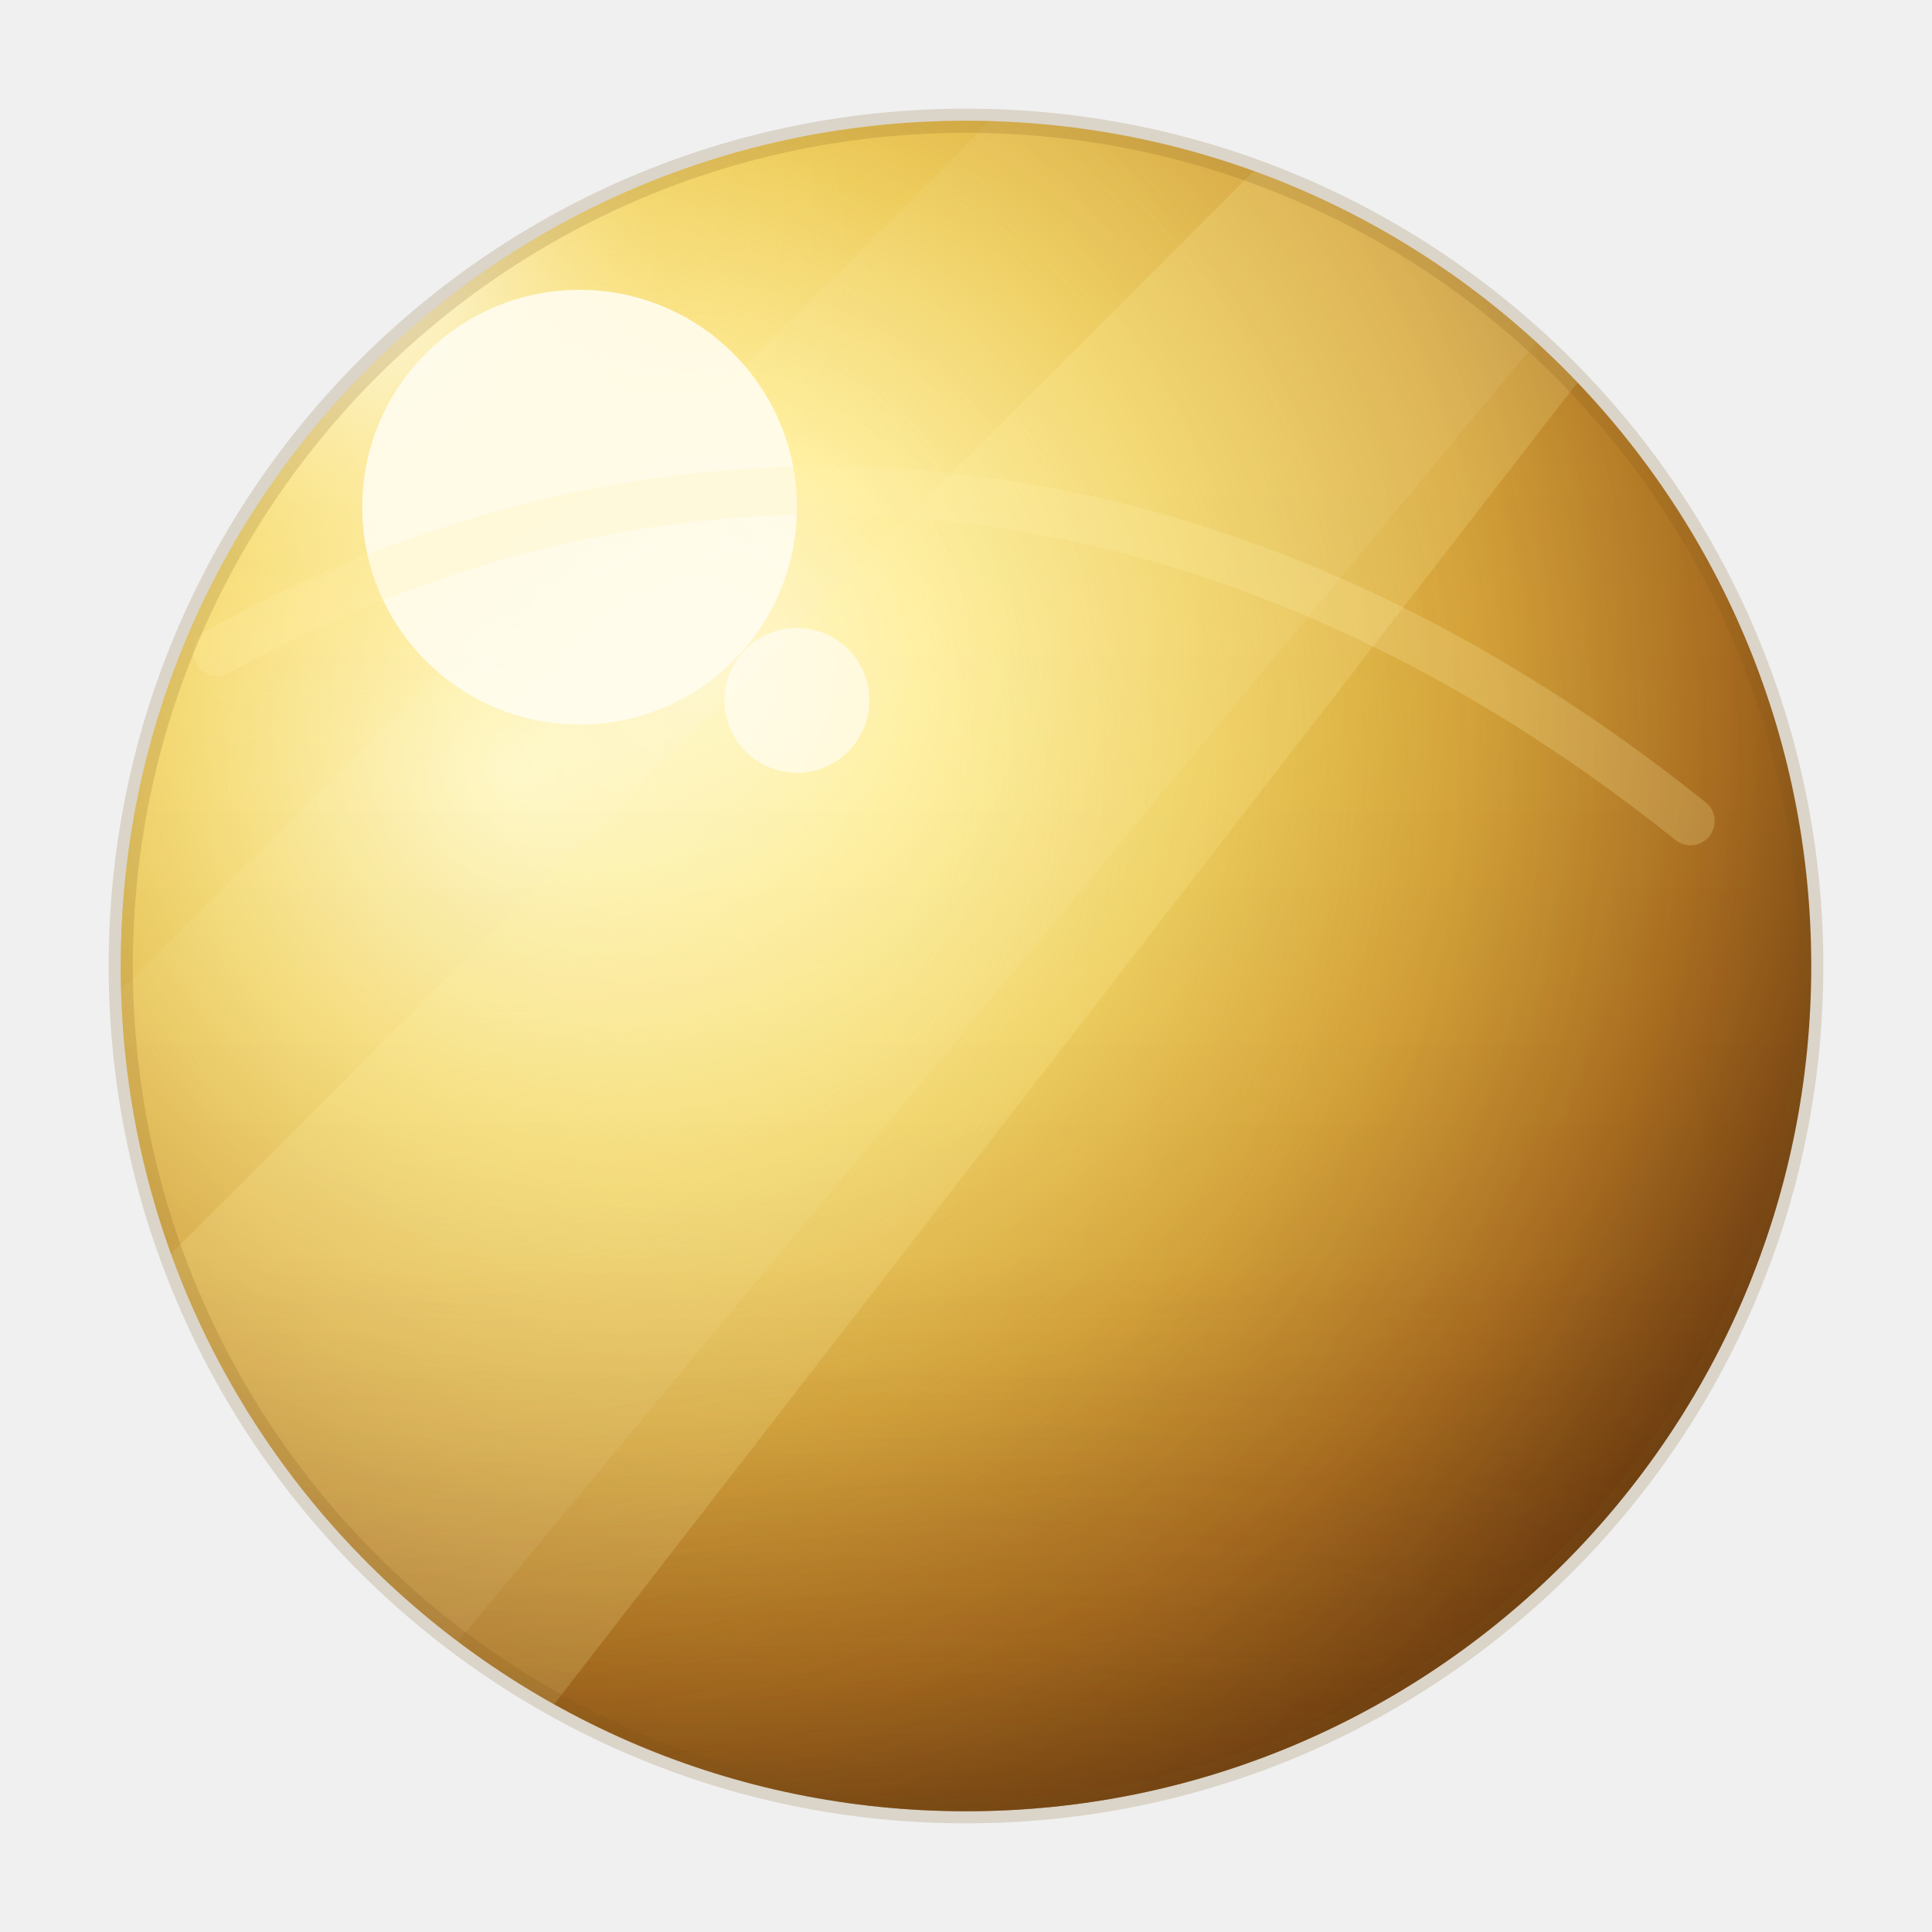
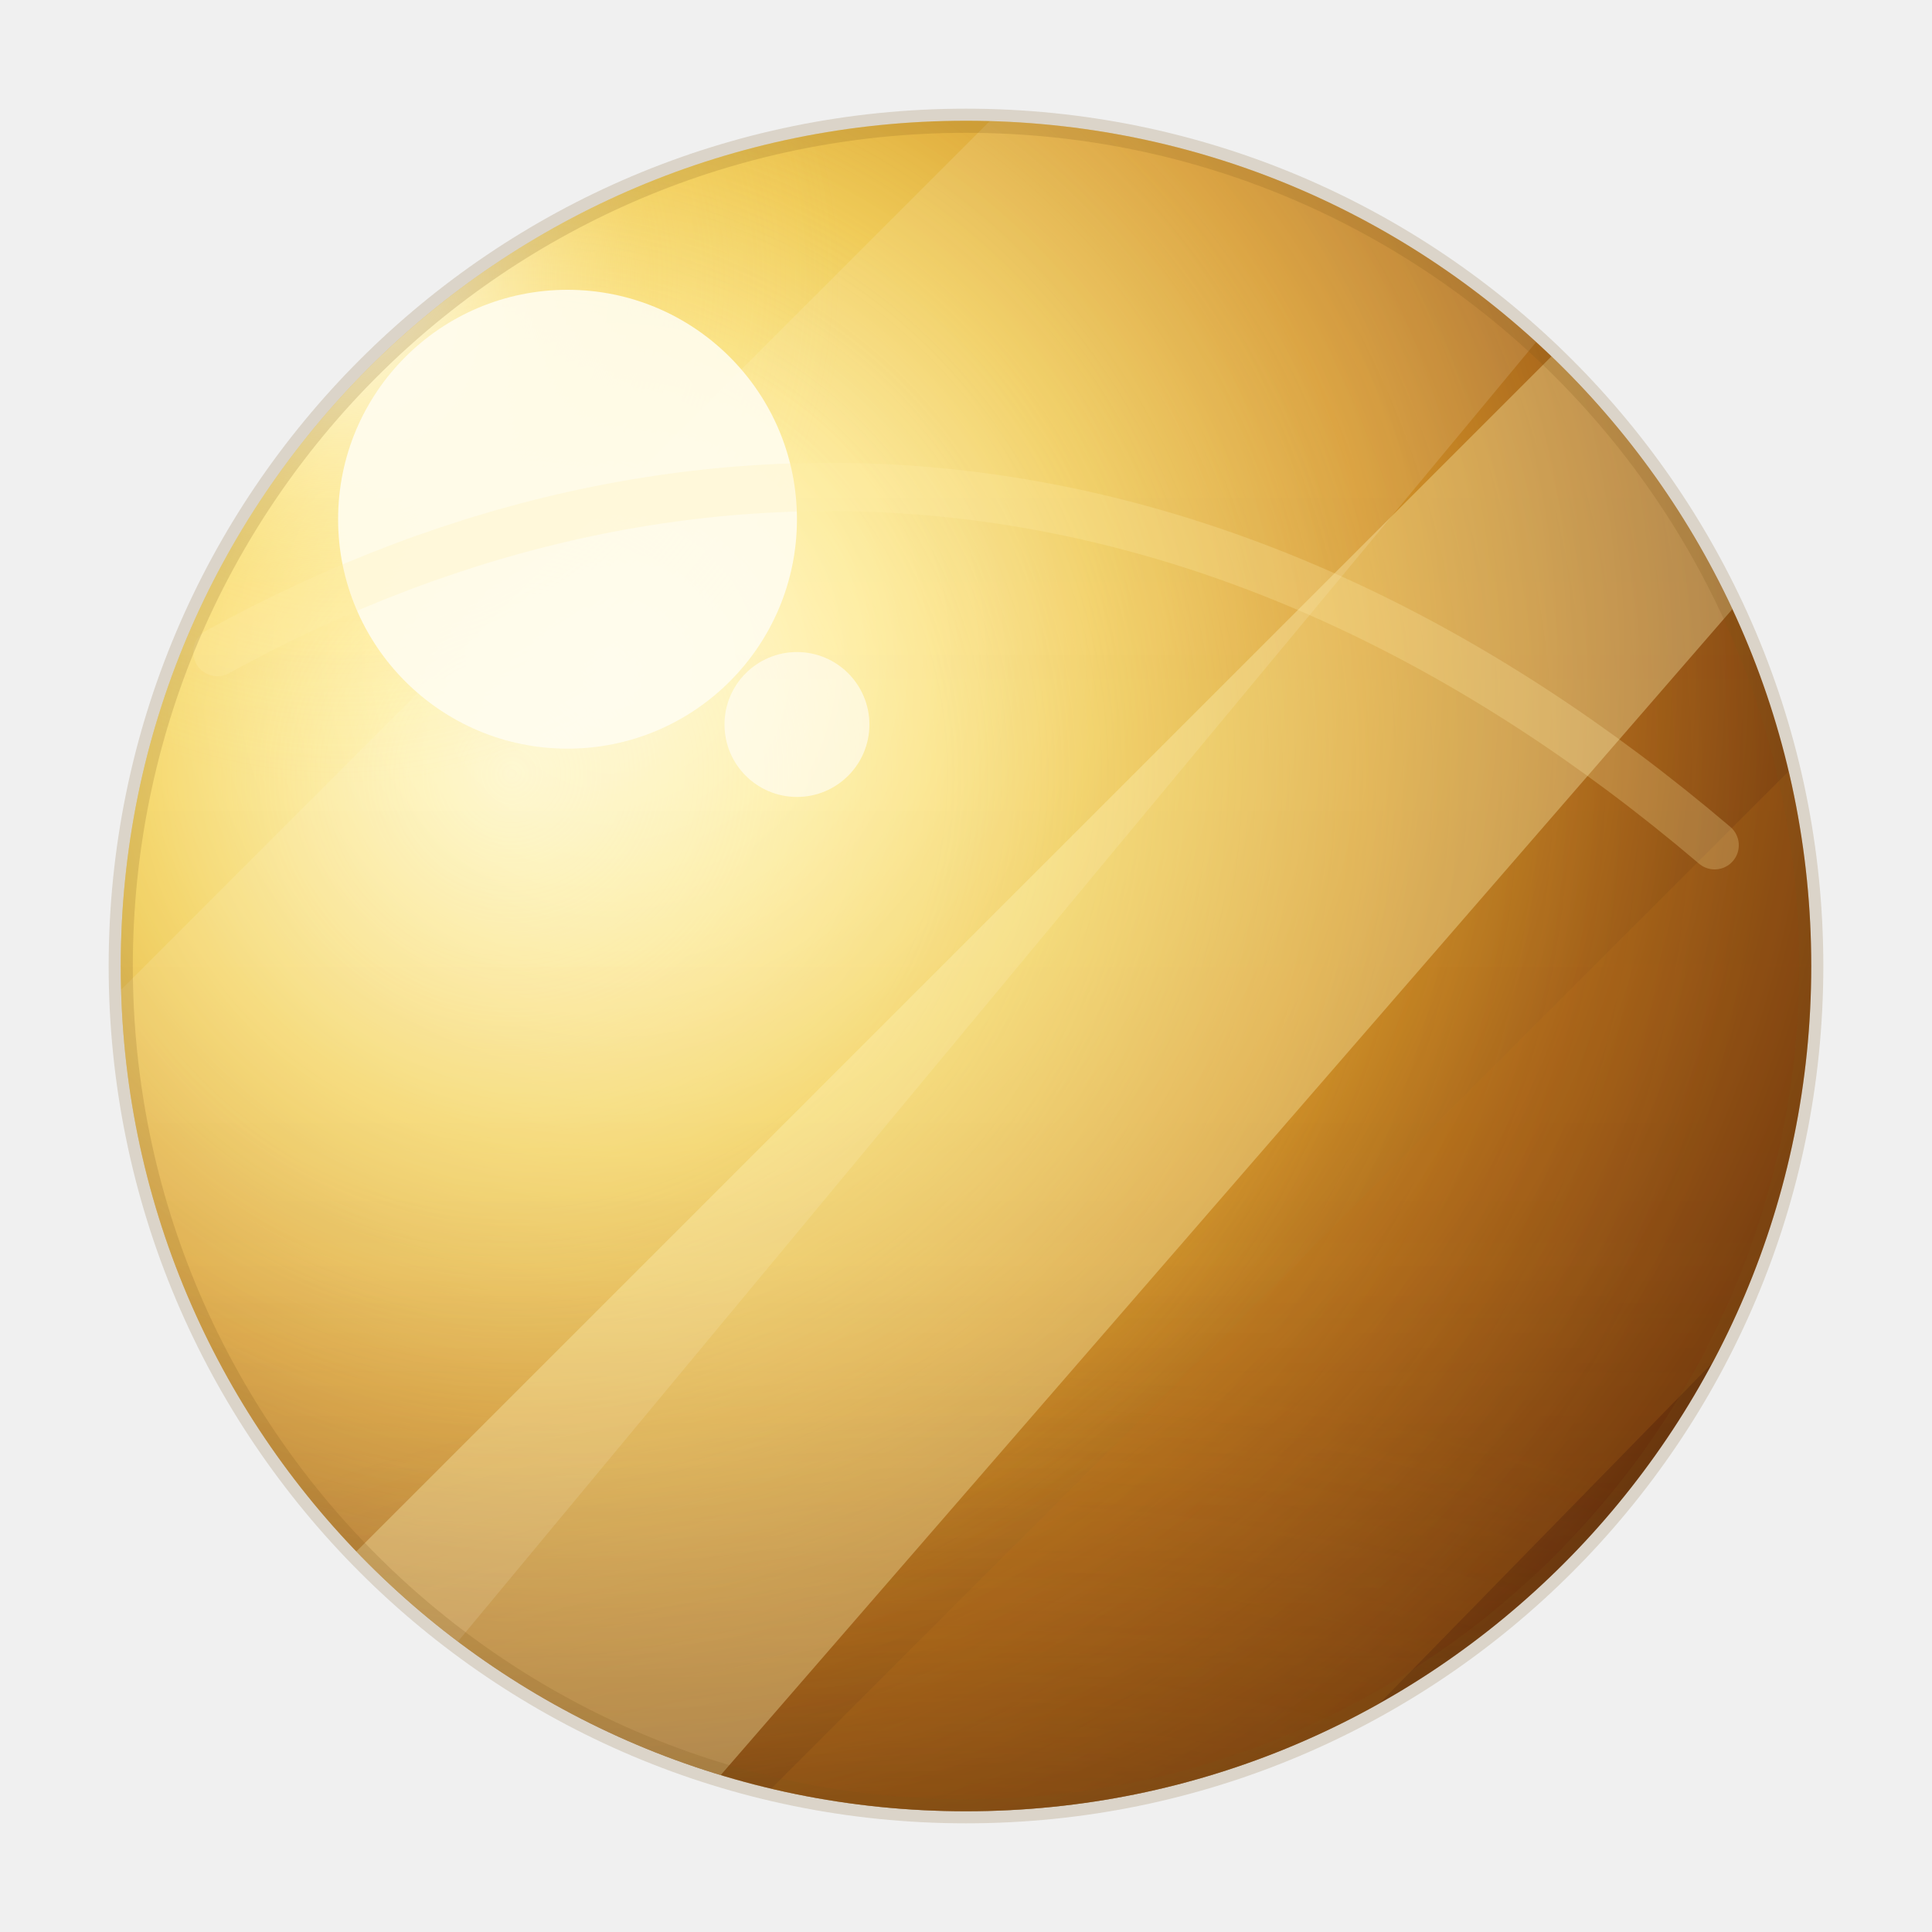
<svg xmlns="http://www.w3.org/2000/svg" viewBox="0 0 160 160">
  <defs>
-     <radialGradient id="base" cx="34%" cy="32%" r="88%">
-       <stop offset="0" stop-color="#fffef4" />
-       <stop offset="0.16" stop-color="#fff1a1" />
-       <stop offset="0.34" stop-color="#efd05d" />
-       <stop offset="0.52" stop-color="#d4a33a" />
-       <stop offset="0.69" stop-color="#a86c20" />
-       <stop offset="0.84" stop-color="#6d3c10" />
-       <stop offset="1" stop-color="#2a1608" />
+     <radialGradient id="base" cx="29%" cy="32%" r="94%">
+       <stop offset="0" stop-color="#fffff8" />
+       <stop offset="0.14" stop-color="#fff2aa" />
+       <stop offset="0.31" stop-color="#f0cc54" />
+       <stop offset="0.48" stop-color="#d59629" />
+       <stop offset="0.64" stop-color="#a46119" />
+       <stop offset="0.82" stop-color="#68310c" />
+       <stop offset="1" stop-color="#251105" />
    </radialGradient>
    <radialGradient id="leftGlow" cx="24%" cy="39%" r="72%">
-       <stop offset="0" stop-color="#fff9d5" stop-opacity=".72" />
-       <stop offset=".34" stop-color="#ffe98e" stop-opacity=".34" />
+       <stop offset="0" stop-color="#fff9d5" stop-opacity="0.7" />
+       <stop offset=".34" stop-color="#ffe98e" stop-opacity="0.36" />
      <stop offset=".72" stop-color="#dba33b" stop-opacity=".08" />
      <stop offset="1" stop-color="#dba33b" stop-opacity="0" />
    </radialGradient>
    <radialGradient id="flare" cx="31%" cy="30%" r="42%">
      <stop offset="0" stop-color="#ffffff" stop-opacity=".95" />
      <stop offset=".24" stop-color="#fffce7" stop-opacity=".56" />
      <stop offset=".62" stop-color="#ffe88d" stop-opacity=".16" />
      <stop offset="1" stop-color="#ffe88d" stop-opacity="0" />
    </radialGradient>
    <linearGradient id="bottomShade" x1="80" y1="38" x2="80" y2="170" gradientUnits="userSpaceOnUse">
      <stop offset="0" stop-color="#4b260a" stop-opacity="0" />
      <stop offset=".5" stop-color="#70400f" stop-opacity=".04" />
      <stop offset=".74" stop-color="#74410f" stop-opacity=".24" />
      <stop offset="1" stop-color="#281307" stop-opacity=".72" />
    </linearGradient>
    <radialGradient id="bottomBrown" cx="50%" cy="104%" r="76%">
-       <stop offset="0" stop-color="#281307" stop-opacity=".82" />
-       <stop offset=".34" stop-color="#70400f" stop-opacity=".44" />
-       <stop offset=".66" stop-color="#a66b1e" stop-opacity=".12" />
+       <stop offset="0" stop-color="#281307" stop-opacity="0.84" />
+       <stop offset=".34" stop-color="#70400f" stop-opacity="0.46" />
+       <stop offset=".66" stop-color="#a66b1e" stop-opacity="0.14" />
      <stop offset="1" stop-color="#a66b1e" stop-opacity="0" />
    </radialGradient>
    <clipPath id="clip">
      <circle cx="80" cy="80" r="70" />
    </clipPath>
  </defs>
  <circle cx="80" cy="80" r="70" fill="url(#base)" />
  <g clip-path="url(#clip)">
    <circle cx="80" cy="80" r="72" fill="url(#leftGlow)" />
    <ellipse cx="80" cy="139" rx="82" ry="58" fill="url(#bottomBrown)" />
-     <circle cx="80" cy="80" r="72" fill="url(#bottomShade)" opacity=".62" />
-     <path d="M92 172 172 92v80z" fill="#4a260c" opacity=".14" />
-     <path d="M-14 132 132 -14h34L22 172H-14z" fill="#fff2a8" opacity=".18" />
-     <path d="M-16 108 108 -16h56L8 172H-16z" fill="#fffbe2" opacity=".07" />
-     <circle cx="48" cy="42" r="50" fill="url(#flare)" />
-     <circle cx="48" cy="42" r="18" fill="#fffdf0" opacity=".88" />
-     <circle cx="66" cy="58" r="6" fill="#ffffff" opacity=".58" />
-     <path d="M18 54c38-21 82-18 122 14" fill="none" stroke="#fff0ad" stroke-opacity=".22" stroke-width="4" stroke-linecap="round" />
+     <circle cx="80" cy="80" r="72" fill="url(#bottomShade)" opacity="0.56" />
+     <path d="M98 172 172 98v74z" fill="#3b1705" opacity="0.24" />
+     <path d="M2 156 156 2v34L38 172H2z" fill="#fff6ba" opacity="0.34" />
+     <path d="M40 172 172 40v42L84 172z" fill="#be741a" opacity="0.2" />
+     <path d="M-16 108 108 -16h56L8 172H-16z" fill="#fffbe2" opacity="0.14" />
+     <circle cx="47" cy="43" r="50" fill="url(#flare)" />
+     <circle cx="47" cy="43" r="19" fill="#fffdf0" opacity=".88" />
+     <circle cx="66" cy="60" r="6" fill="#ffffff" opacity=".58" />
+     <path d="M18 54c40-22 84-18 124 16" fill="none" stroke="#fff0ad" stroke-opacity="0.24" stroke-width="4" stroke-linecap="round" />
  </g>
  <circle cx="80" cy="80" r="70" fill="none" stroke="#7b5318" stroke-opacity=".18" stroke-width="2" />
</svg>
